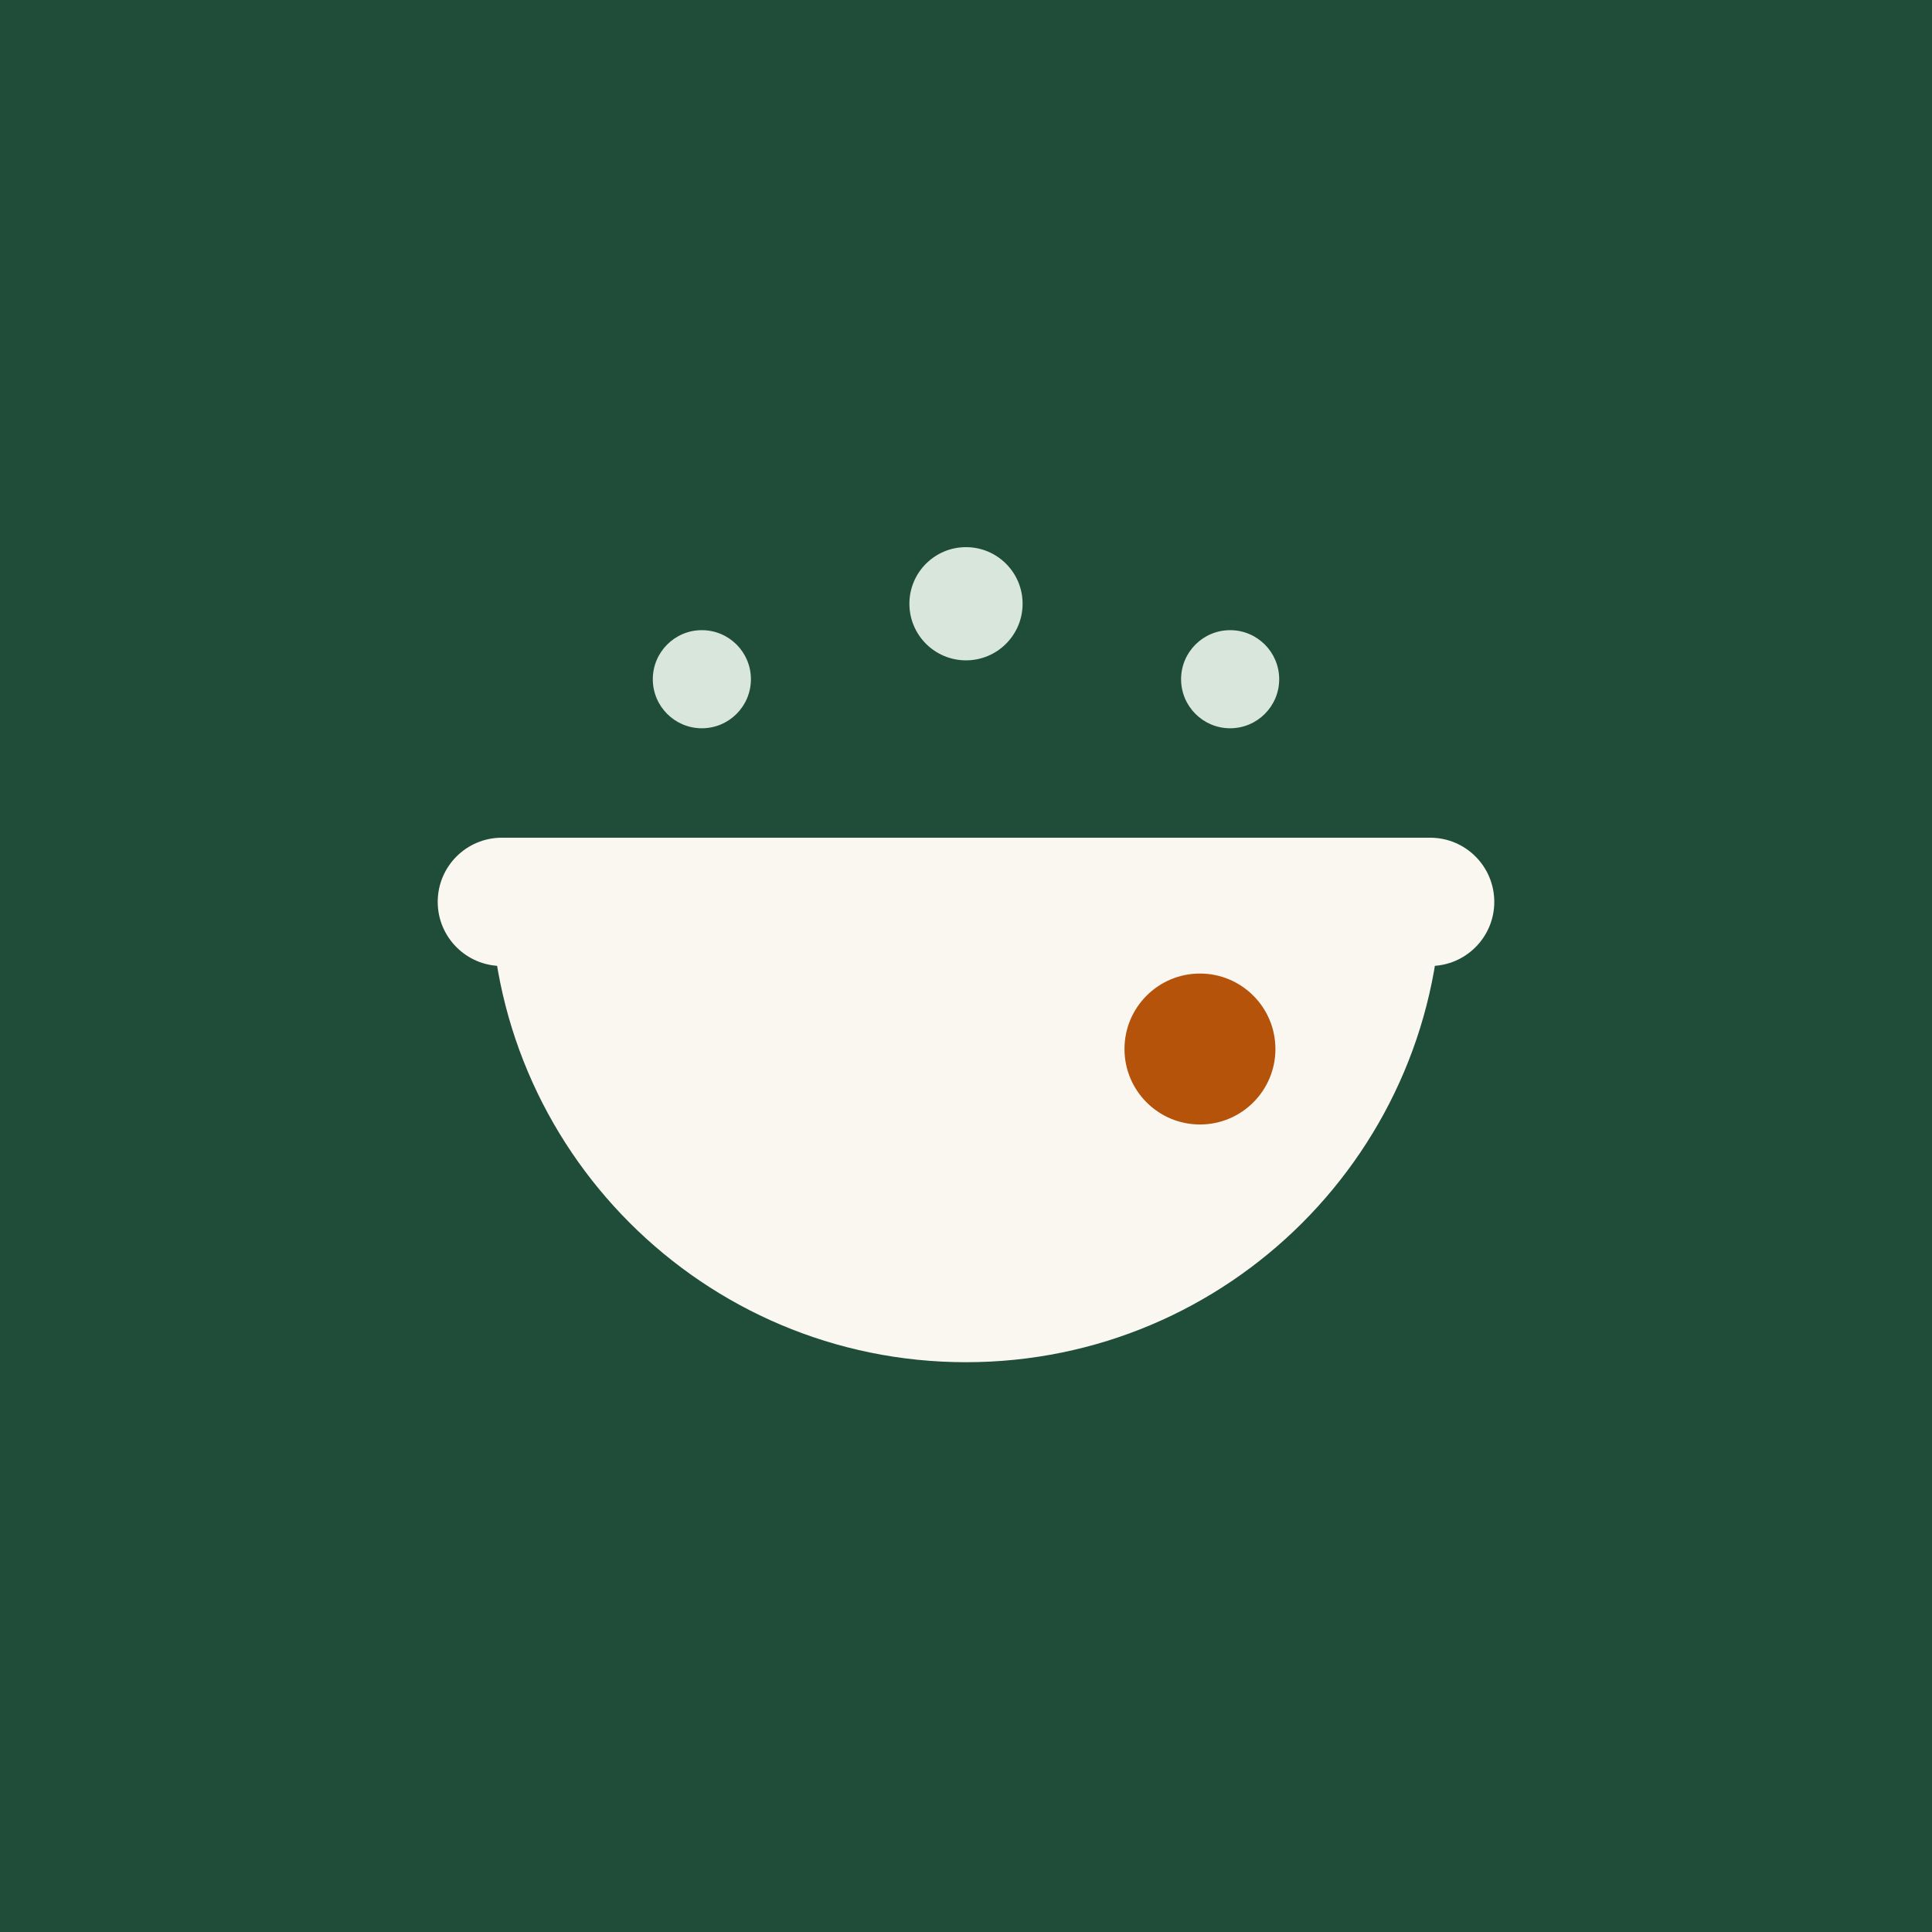
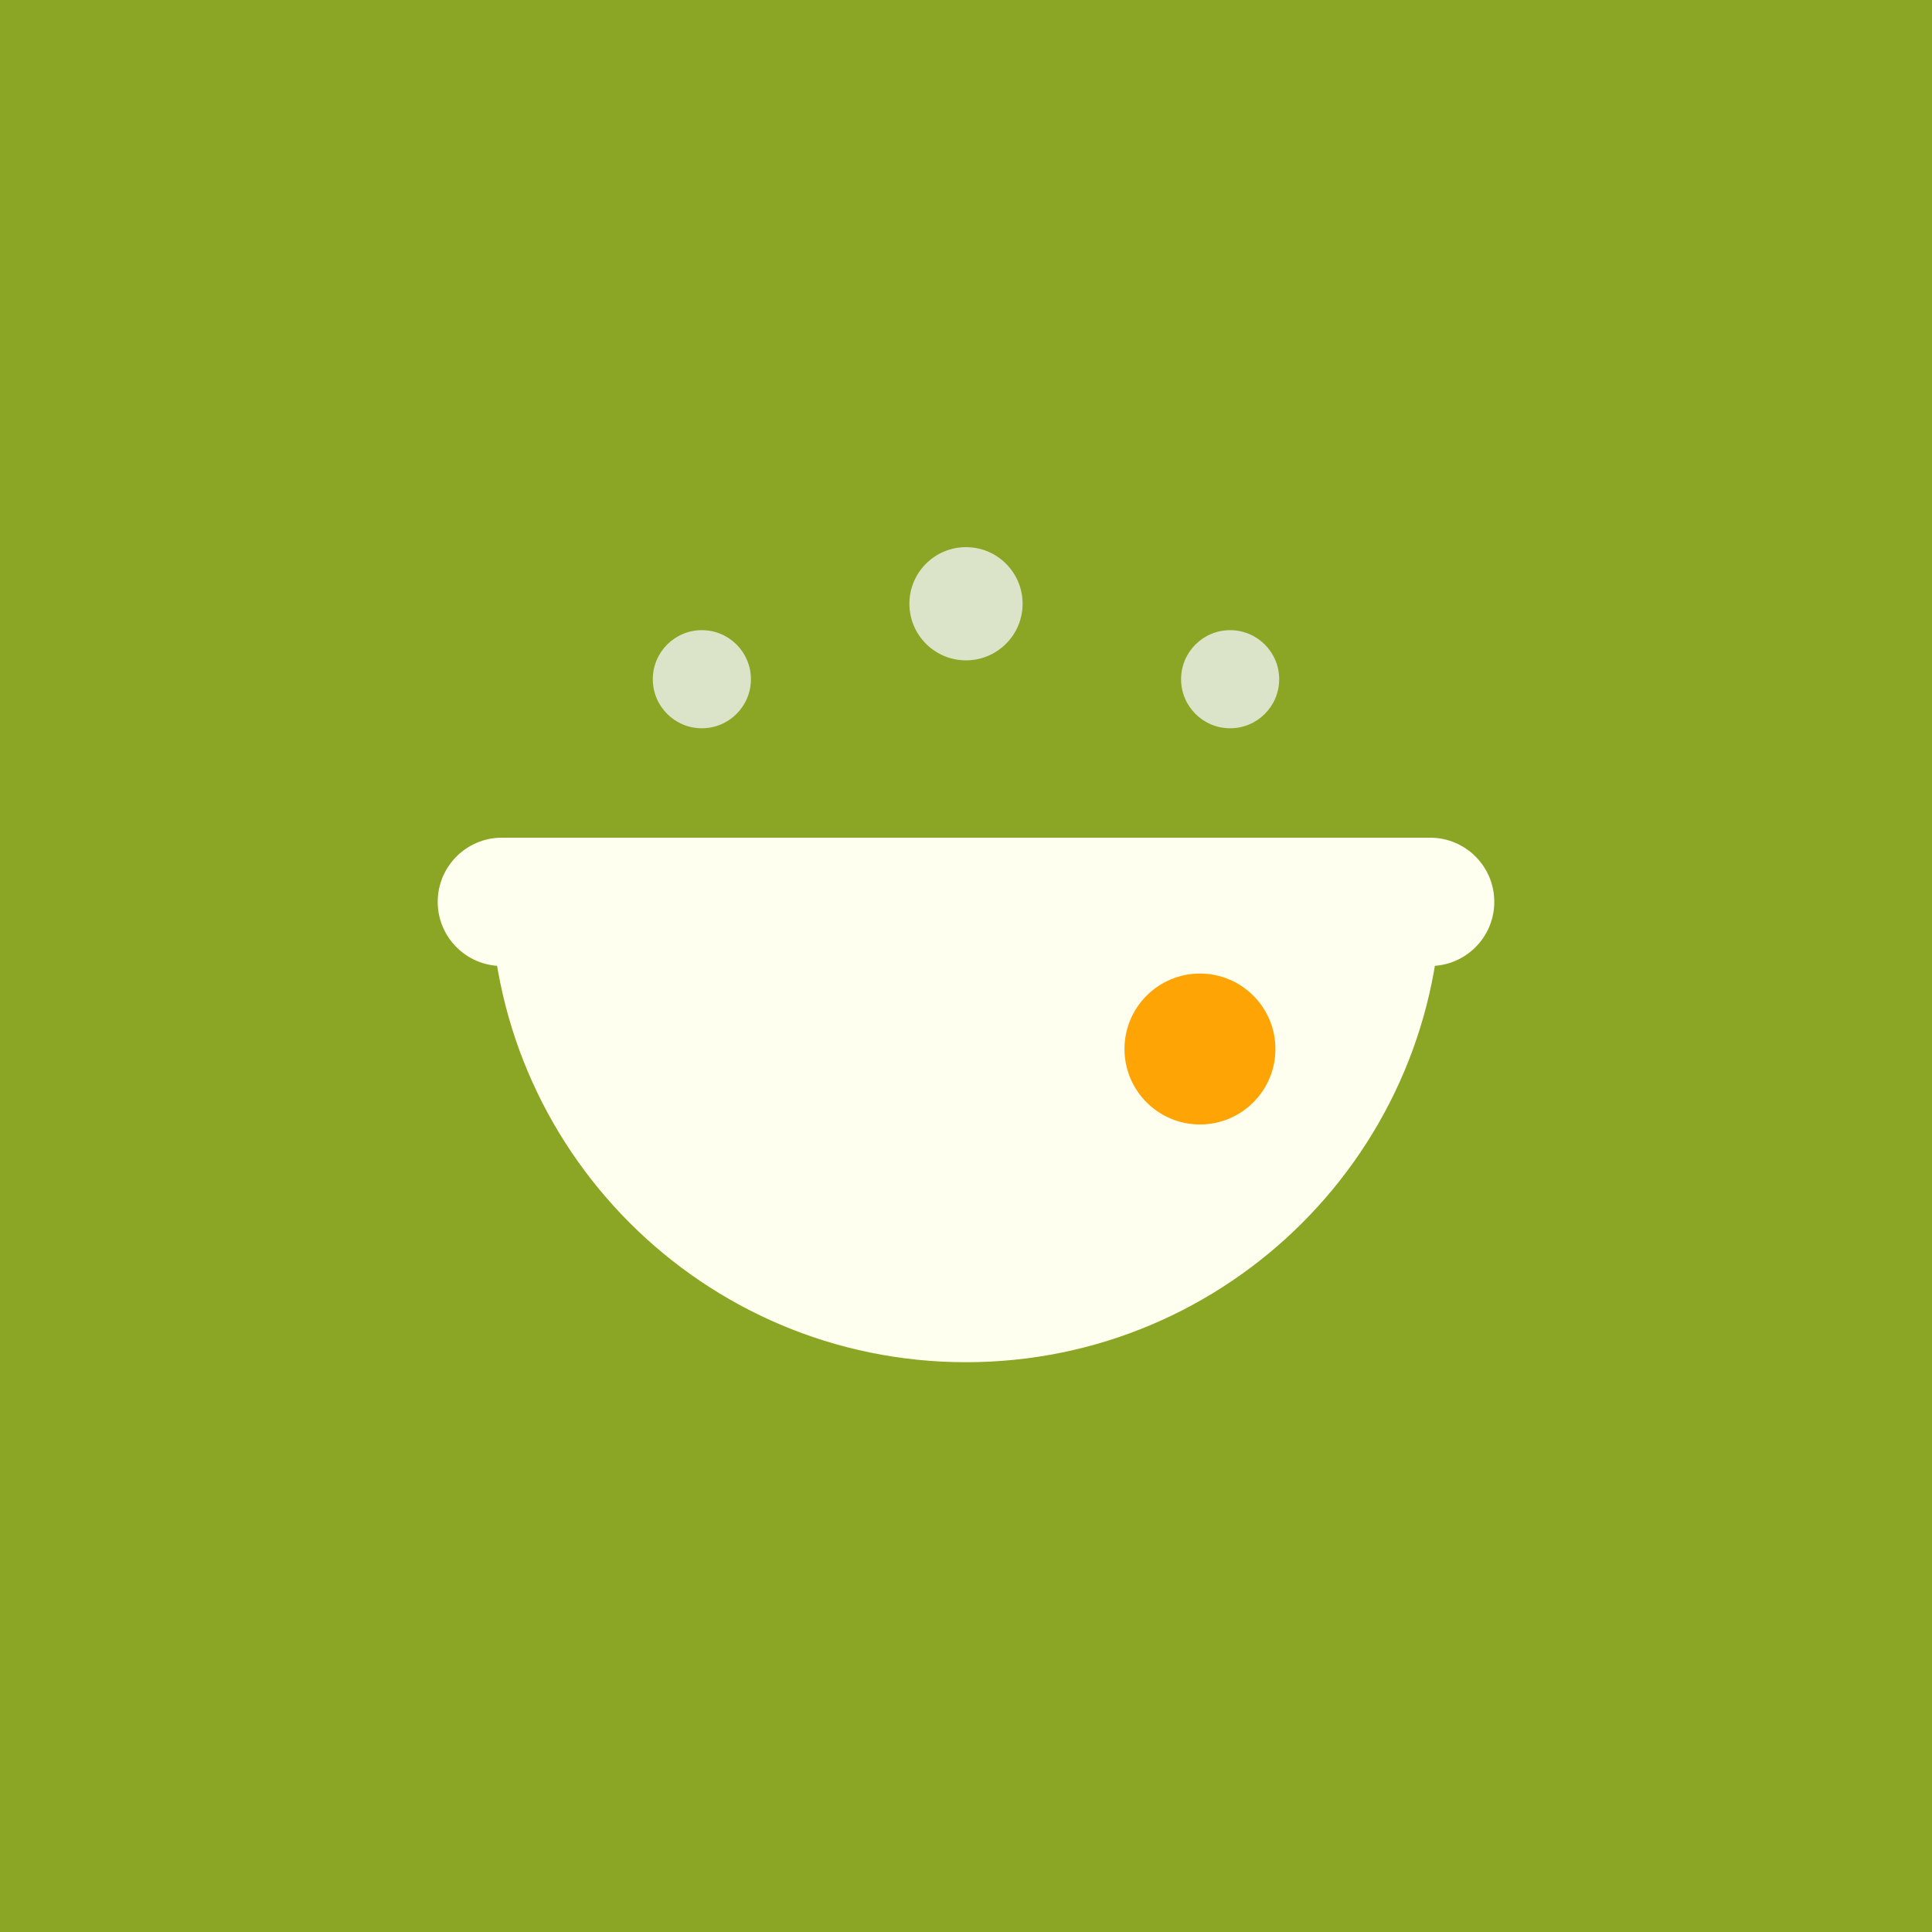
- <svg xmlns="http://www.w3.org/2000/svg" viewBox="0 0 512 512" role="img" aria-label="Pantrified">
-   <rect width="512" height="512" fill="#1f4d3a" />
-   <path d="M130 235h252a126 126 0 0 1-252 0z" fill="#faf7f0" />
-   <rect x="116" y="222" width="280" height="34" rx="17" fill="#faf7f0" />
-   <circle cx="186" cy="180" r="13" fill="#d8e6dc" />
-   <circle cx="256" cy="160" r="15" fill="#d8e6dc" />
-   <circle cx="326" cy="180" r="13" fill="#d8e6dc" />
-   <circle cx="318" cy="278" r="20" fill="#b45309" />
+ <svg xmlns="http://www.w3.org/2000/svg" viewBox="0 0 512 512">
+   <rect width="512" height="512" fill="#8aa624" />
+   <path d="M130 235h252a126 126 0 0 1-252 0z" fill="#fffff0" />
+   <rect x="116" y="222" width="280" height="34" rx="17" fill="#fffff0" />
+   <circle cx="186" cy="180" r="13" fill="#dbe4c9" />
+   <circle cx="256" cy="160" r="15" fill="#dbe4c9" />
+   <circle cx="326" cy="180" r="13" fill="#dbe4c9" />
+   <circle cx="318" cy="278" r="20" fill="#fea405" />
</svg>
